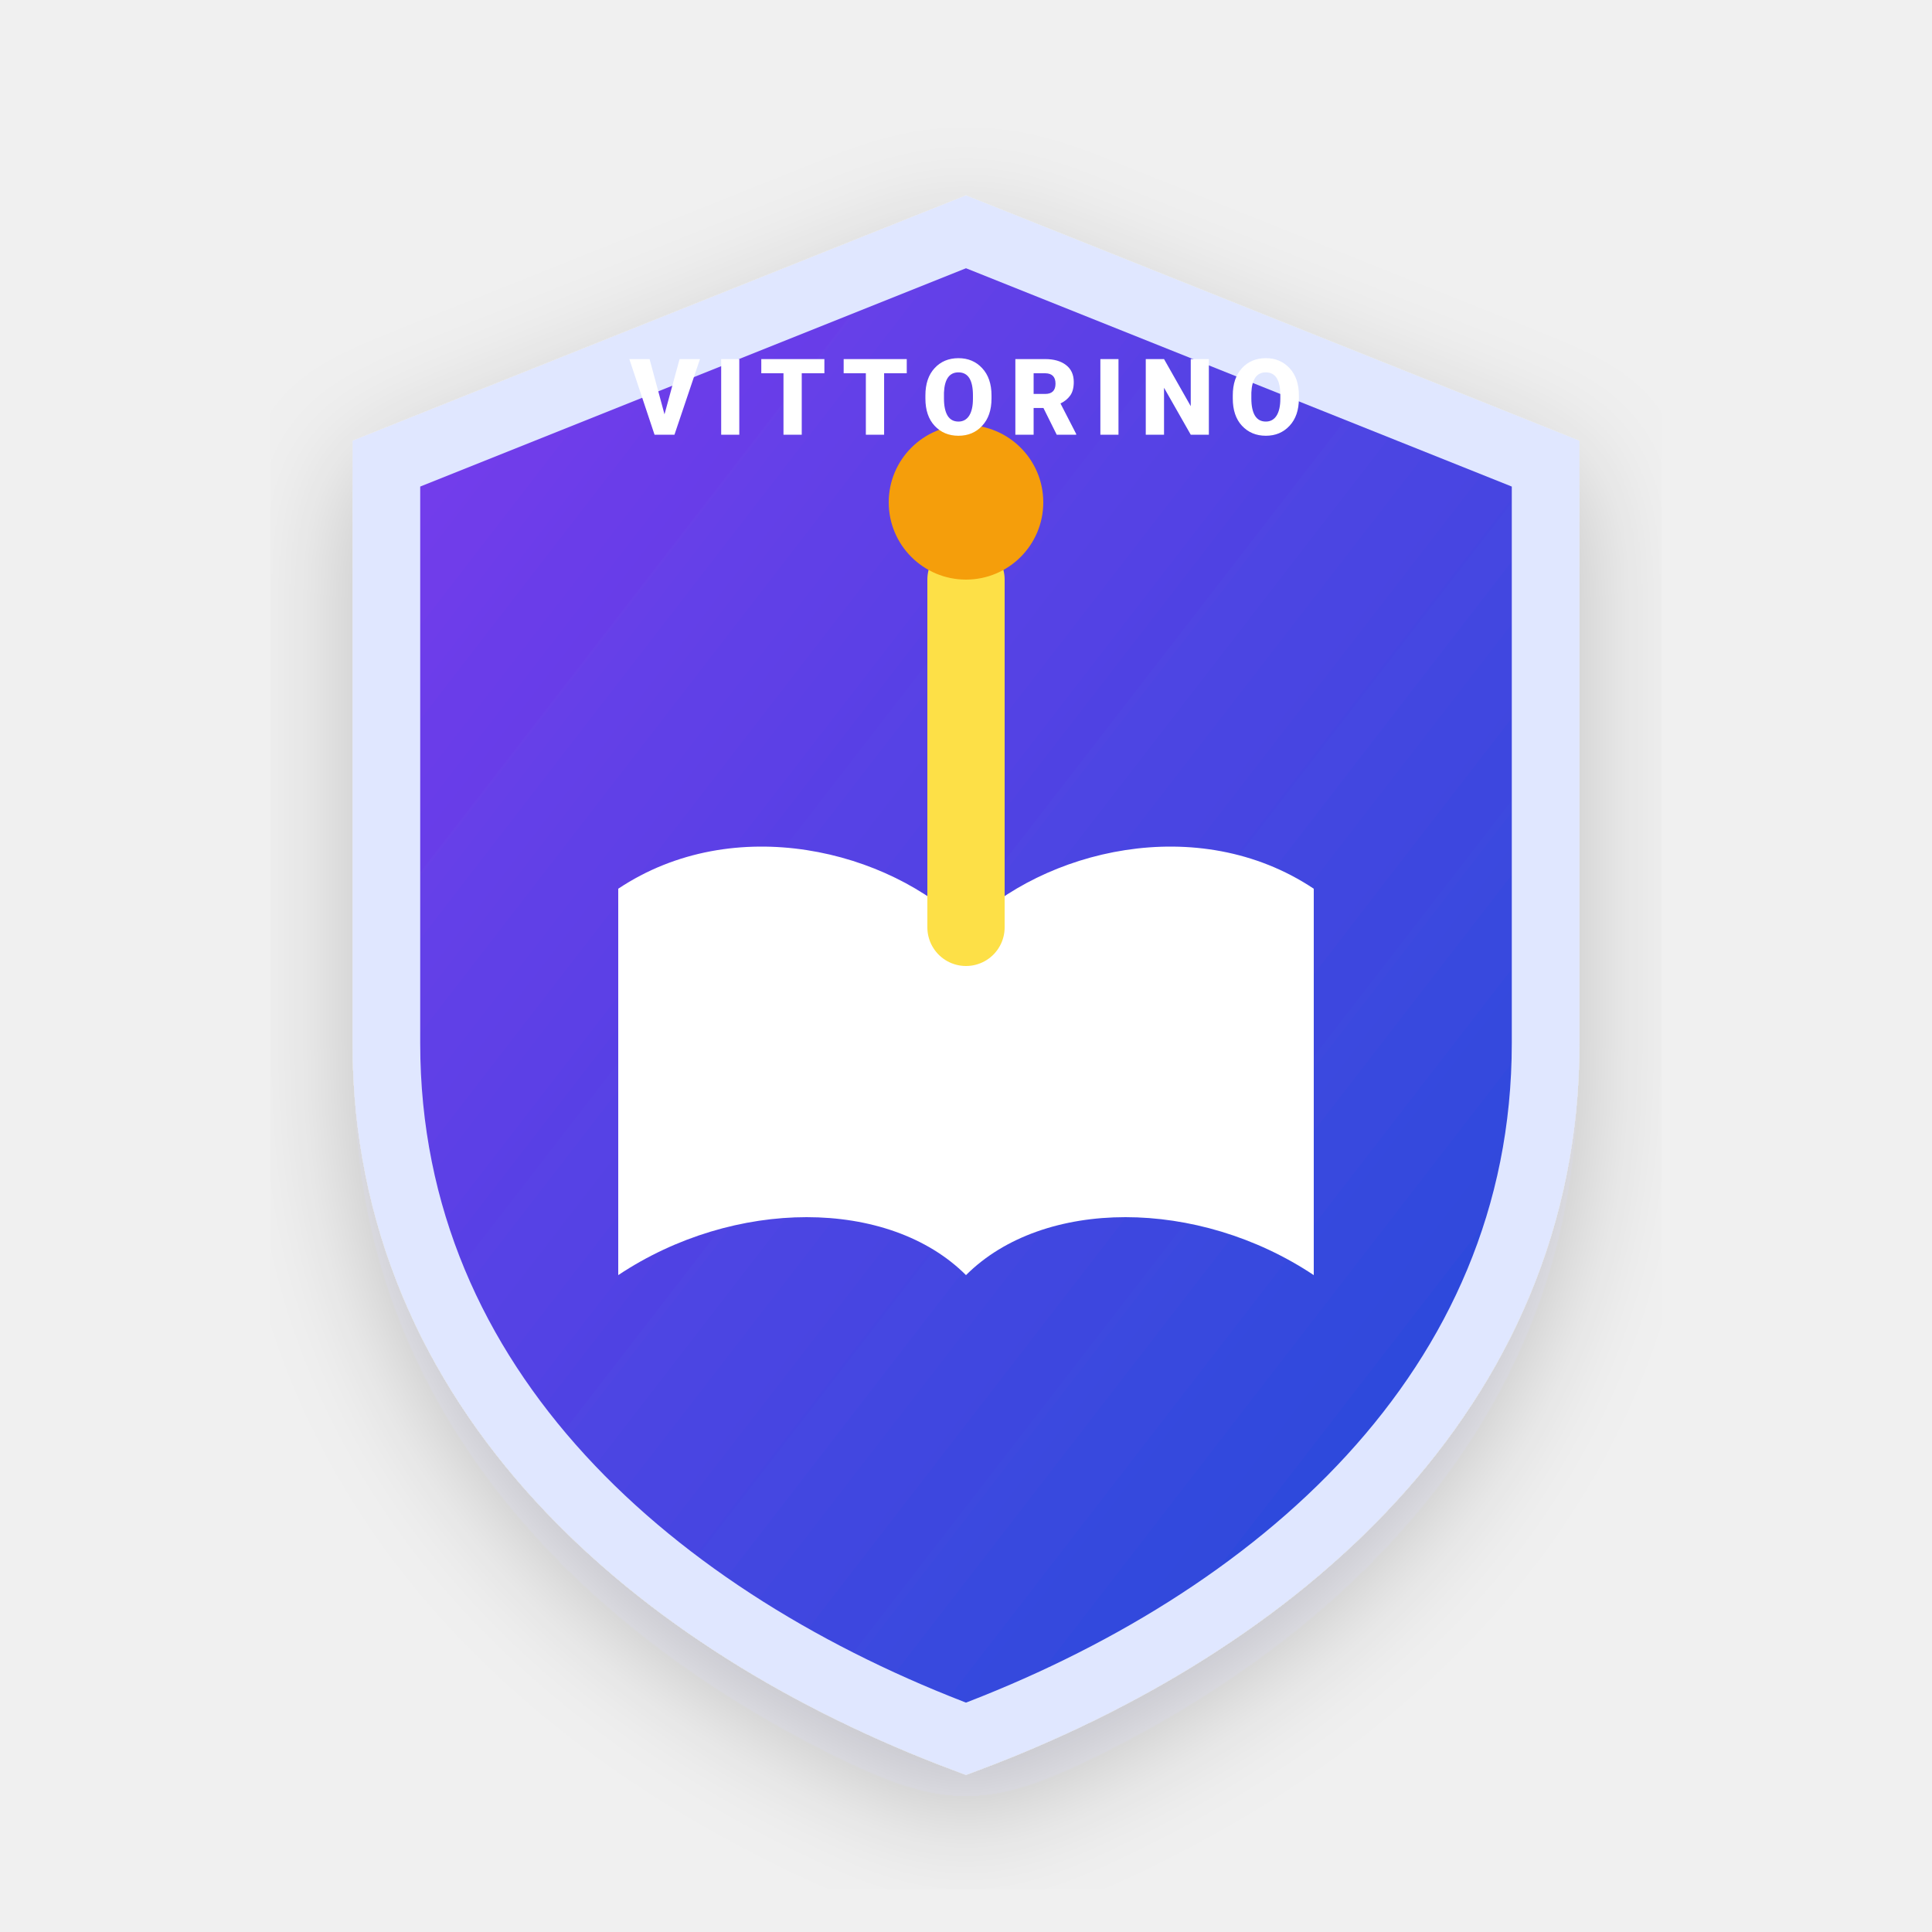
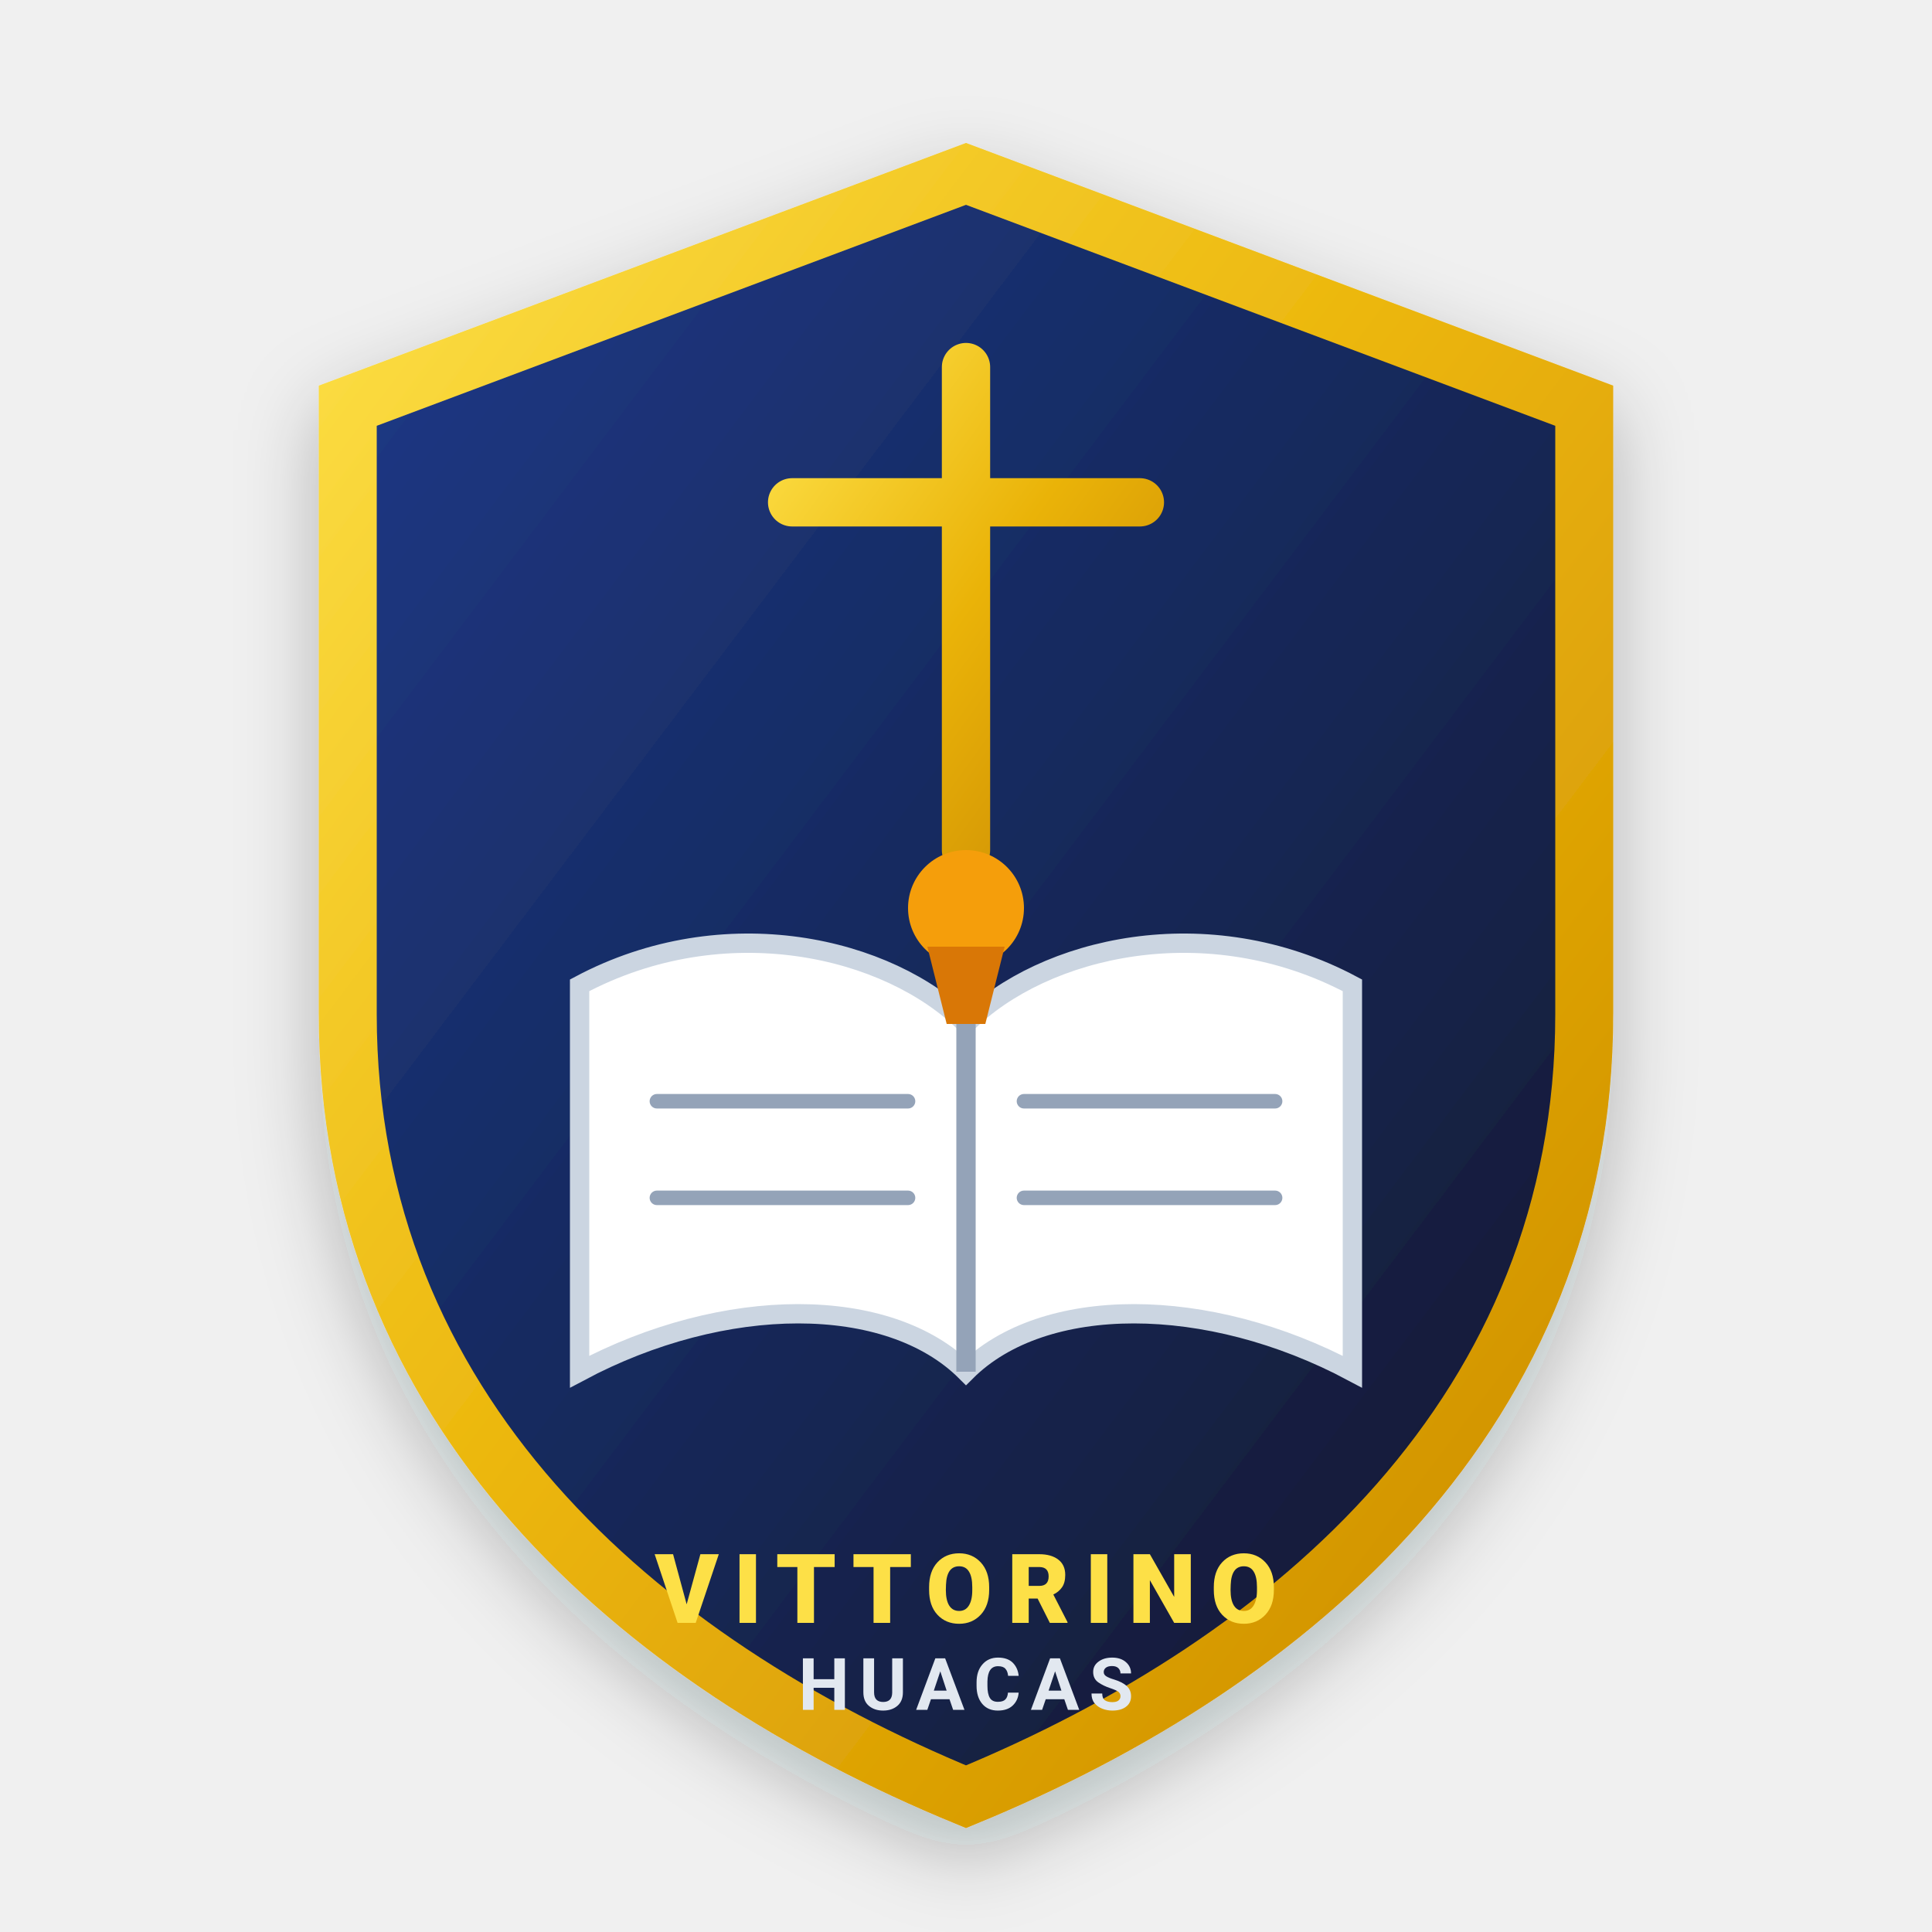
<svg xmlns="http://www.w3.org/2000/svg" viewBox="0 0 200 200" width="100%" height="100%">
  <defs>
-     <linearGradient id="vit-bg" x1="0%" y1="0%" x2="100%" y2="100%">
-       <stop offset="0%" stop-color="#7C3AED" />
-       <stop offset="100%" stop-color="#1D4ED8" />
+     <linearGradient id="vit-gold" x1="0%" y1="0%" x2="100%" y2="100%">
+       <stop offset="0%" stop-color="#FDE047" />
+       <stop offset="50%" stop-color="#EAB308" />
+       <stop offset="100%" stop-color="#CA8A04" />
+     </linearGradient>
+     <linearGradient id="vit-blue" x1="0%" y1="0%" x2="100%" y2="100%">
+       <stop offset="0%" stop-color="#1E3A8A" />
+       <stop offset="100%" stop-color="#0F172A" />
    </linearGradient>
    <filter id="shadow-vit" x="-10%" y="-10%" width="120%" height="120%">
-       <feDropShadow dx="0" dy="4" stdDeviation="6" flood-color="#0F172A" flood-opacity="0.2" />
+       <feDropShadow dx="0" dy="3" stdDeviation="4" flood-color="#0F172A" flood-opacity="0.25" />
    </filter>
  </defs>
-   <path d="M100 24 L160 48 V108 C160 144, 132 168, 100 180 C68 168, 40 144, 40 108 V48 L100 24 Z" fill="url(#vit-bg)" stroke="#E0E7FF" stroke-width="7" filter="url(#shadow-vit)" />
-   <path d="M64 92 C 76 84, 92 88, 100 96 C 108 88, 124 84, 136 92 V132 C 124 124, 108 124, 100 132 C 92 124, 76 124, 64 132 Z" fill="#FFFFFF" />
-   <path d="M100 60 V96" stroke="#FDE047" stroke-width="8" stroke-linecap="round" />
-   <circle cx="100" cy="52" r="8" fill="#F59E0B" />
-   <text x="100" y="45" font-family="-apple-system, BlinkMacSystemFont, 'Segoe UI', Roboto, sans-serif" font-size="11" font-weight="900" letter-spacing="1.5" fill="#FFFFFF" text-anchor="middle">VITTORINO</text>
+   <path d="M100 18 L164 42 V105 C164 146, 134 172, 100 186 C66 172, 36 146, 36 105 V42 L100 18 Z" fill="url(#vit-blue)" stroke="url(#vit-gold)" stroke-width="6" filter="url(#shadow-vit)" />
+   <path d="M100 38 V88 M82 52 H118" stroke="url(#vit-gold)" stroke-width="5" stroke-linecap="round" />
+   <path d="M60 102 C 75 94, 92 98, 100 106 C 108 98, 125 94, 140 102 V142 C 125 134, 108 134, 100 142 C 92 134, 75 134, 60 142 Z" fill="#FFFFFF" stroke="#CBD5E1" stroke-width="2" />
+   <line x1="100" y1="106" x2="100" y2="142" stroke="#94A3B8" stroke-width="2" />
+   <line x1="68" y1="114" x2="94" y2="114" stroke="#94A3B8" stroke-width="1.5" stroke-linecap="round" />
+   <line x1="68" y1="124" x2="94" y2="124" stroke="#94A3B8" stroke-width="1.5" stroke-linecap="round" />
+   <line x1="106" y1="114" x2="132" y2="114" stroke="#94A3B8" stroke-width="1.5" stroke-linecap="round" />
+   <line x1="106" y1="124" x2="132" y2="124" stroke="#94A3B8" stroke-width="1.5" stroke-linecap="round" />
+   <circle cx="100" cy="94" r="6" fill="#F59E0B" />
+   <path d="M96 98 L104 98 L102 106 L98 106 Z" fill="#D97706" />
+   <text x="100" y="168" font-family="-apple-system, BlinkMacSystemFont, 'Segoe UI', Roboto, sans-serif" font-size="10" font-weight="900" letter-spacing="1.5" fill="#FDE047" text-anchor="middle">VITTORINO</text>
+   <text x="100" y="177" font-family="-apple-system, BlinkMacSystemFont, 'Segoe UI', Roboto, sans-serif" font-size="7.5" font-weight="700" letter-spacing="1" fill="#E2E8F0" text-anchor="middle">HUACAS</text>
</svg>
